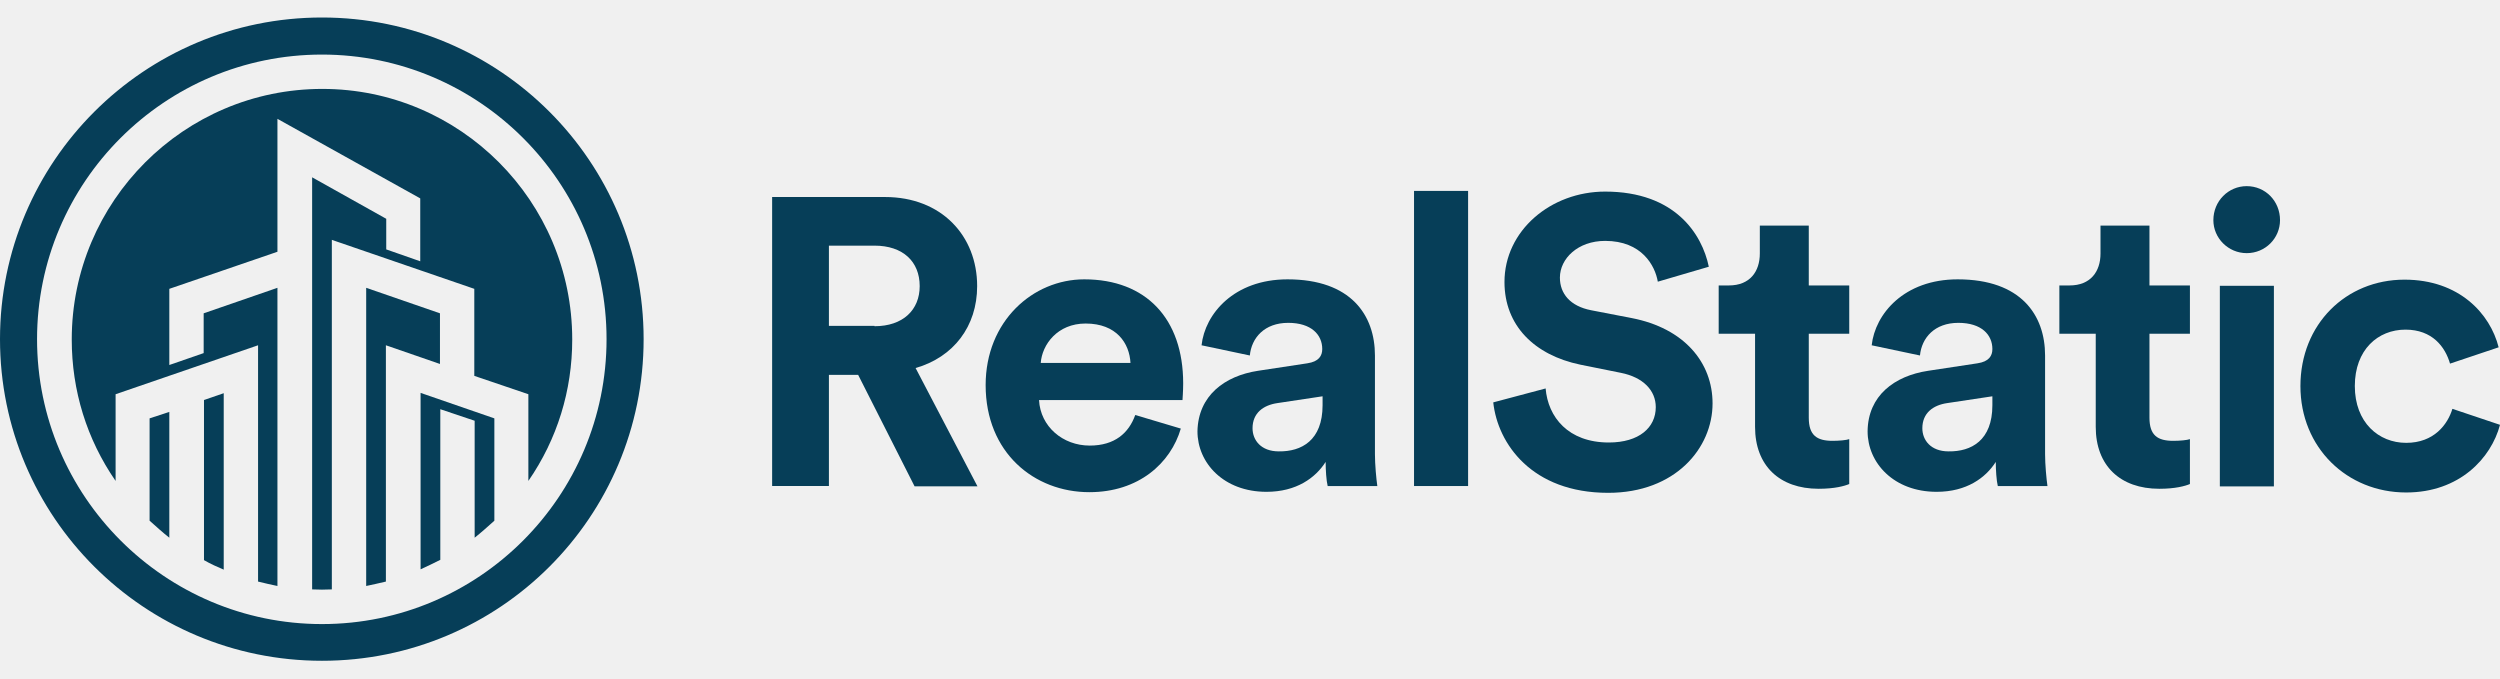
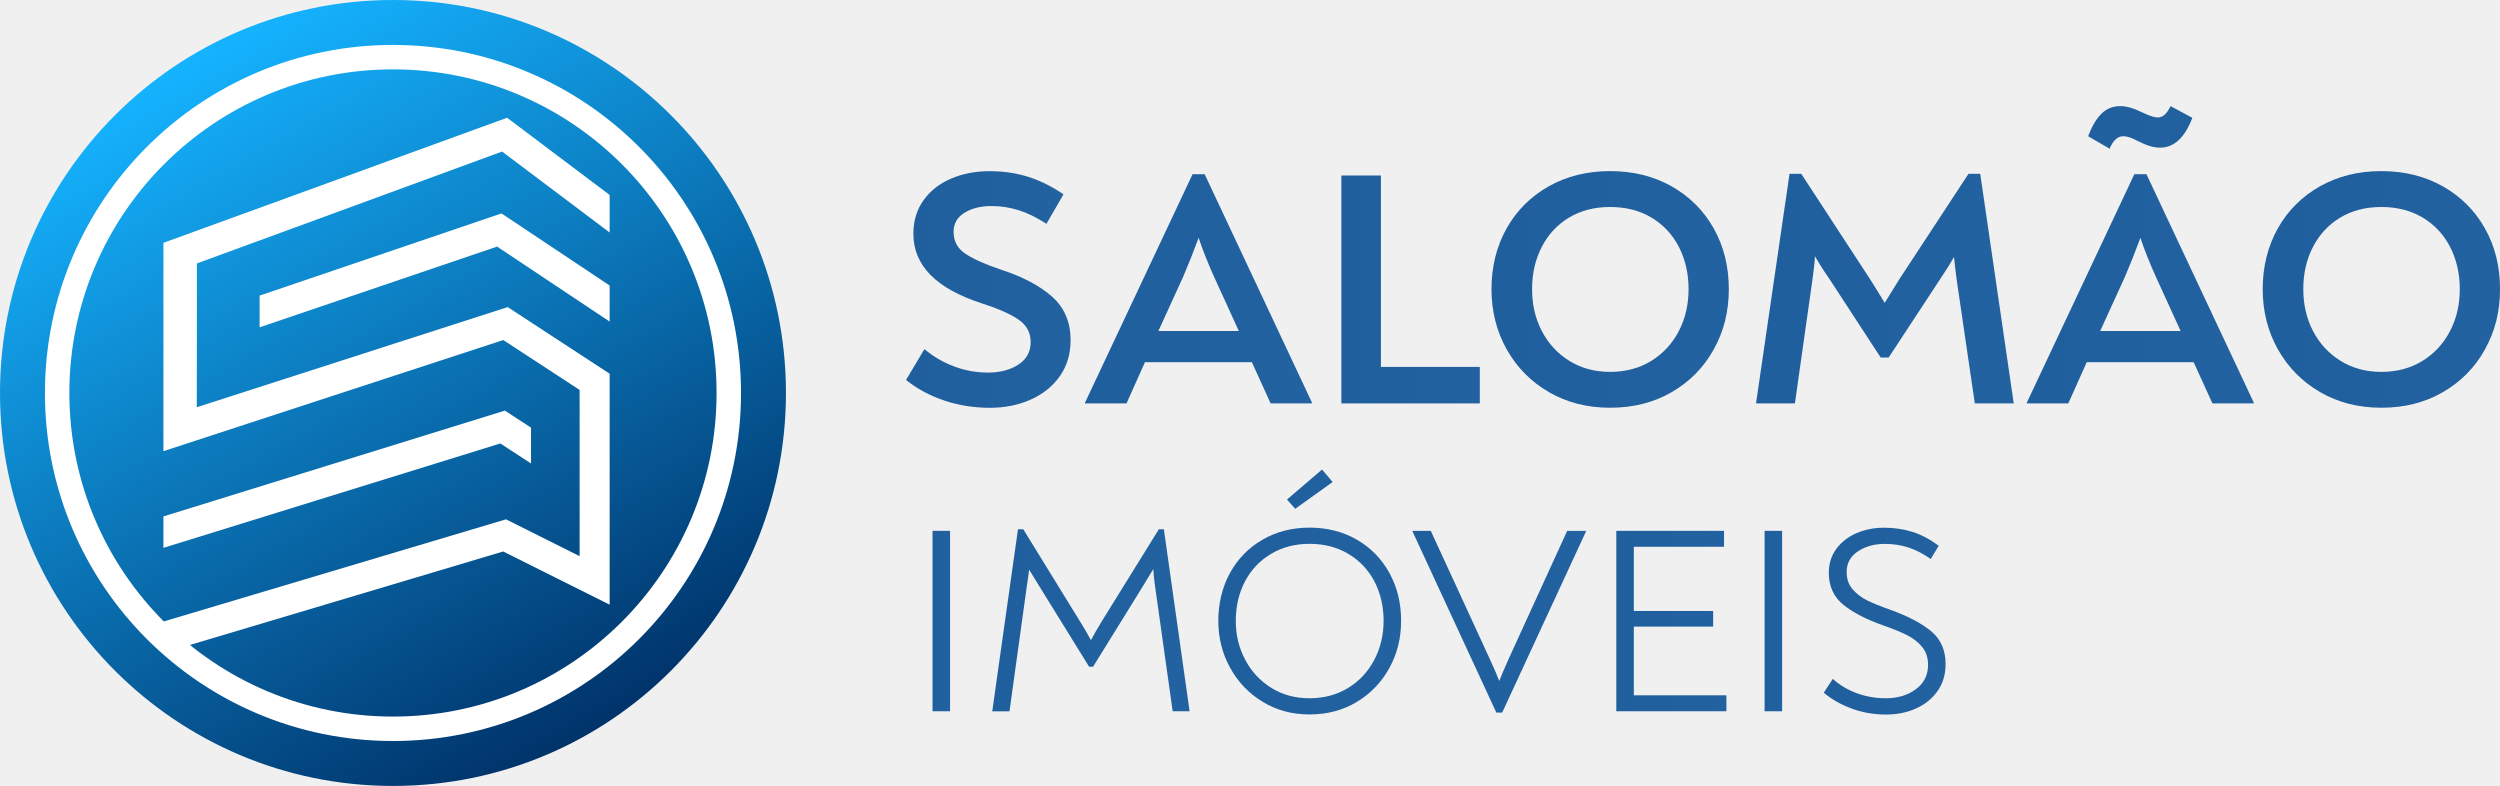
- <svg xmlns="http://www.w3.org/2000/svg" width="129" height="35" viewBox="0 0 129 35" fill="none">
-   <path d="M44.28 19.342H42.772V25.079H39.842V10.166H45.666C48.579 10.166 50.421 12.166 50.421 14.763C50.421 16.851 49.193 18.43 47.245 18.991L50.438 25.096H47.193L44.28 19.342ZM45.123 16.833C46.596 16.833 47.456 15.991 47.456 14.763C47.456 13.5 46.596 12.675 45.123 12.675H42.772V16.816H45.123V16.833Z" fill="#063E58" />
-   <path d="M60.93 22.115C60.403 23.905 58.754 25.396 56.21 25.396C53.368 25.396 50.859 23.361 50.859 19.87C50.859 16.572 53.298 14.414 55.947 14.414C59.14 14.414 61.052 16.449 61.052 19.782C61.052 20.186 61.017 20.607 61.017 20.642H53.614C53.684 22.01 54.842 22.992 56.228 22.992C57.526 22.992 58.245 22.343 58.579 21.414L60.93 22.115ZM58.333 18.729C58.28 17.712 57.614 16.694 56.017 16.694C54.561 16.694 53.772 17.782 53.702 18.729H58.333Z" fill="#063E58" />
-   <path d="M64.912 19.133L67.456 18.747C68.052 18.659 68.228 18.361 68.228 18.01C68.228 17.273 67.666 16.659 66.473 16.659C65.245 16.659 64.579 17.431 64.491 18.343L62 17.817C62.175 16.203 63.666 14.414 66.438 14.414C69.719 14.414 70.947 16.273 70.947 18.343V23.431C70.947 23.975 71.017 24.712 71.07 25.08H68.508C68.438 24.8 68.403 24.238 68.403 23.835C67.877 24.659 66.894 25.378 65.35 25.378C63.14 25.378 61.789 23.887 61.789 22.256C61.824 20.414 63.193 19.396 64.912 19.133ZM68.245 20.905V20.449L65.912 20.8C65.193 20.905 64.631 21.308 64.631 22.098C64.631 22.712 65.07 23.291 65.982 23.291C67.157 23.308 68.245 22.729 68.245 20.905Z" fill="#063E58" />
-   <path d="M72.964 25.097V9.851H75.754V25.079H72.964V25.097Z" fill="#063E58" />
-   <path d="M85.543 14.535C85.403 13.71 84.719 12.43 82.824 12.43C81.421 12.43 80.491 13.342 80.491 14.324C80.491 15.149 81.017 15.798 82.105 16.009L84.193 16.412C86.912 16.938 88.368 18.71 88.368 20.816C88.368 23.114 86.456 25.43 82.982 25.43C79.035 25.43 77.28 22.886 77.052 20.763L79.754 20.044C79.877 21.517 80.912 22.833 83.017 22.833C84.579 22.833 85.438 22.061 85.438 21.009C85.438 20.149 84.789 19.465 83.631 19.237L81.543 18.816C79.175 18.324 77.631 16.798 77.631 14.552C77.631 11.903 80.017 9.886 82.824 9.886C86.438 9.886 87.824 12.079 88.175 13.763L85.543 14.535Z" fill="#063E58" />
-   <path d="M93.333 14.729H95.421V17.221H93.333V21.554C93.333 22.466 93.754 22.747 94.561 22.747C94.895 22.747 95.281 22.712 95.421 22.659V24.975C95.175 25.08 94.667 25.221 93.842 25.221C91.824 25.221 90.561 24.028 90.561 22.028V17.221H88.684V14.729H89.21C90.298 14.729 90.807 14.01 90.807 13.08V11.642H93.333V14.729Z" fill="#063E58" />
-   <path d="M99.491 19.133L102.035 18.747C102.631 18.659 102.807 18.361 102.807 18.01C102.807 17.273 102.245 16.659 101.052 16.659C99.824 16.659 99.158 17.431 99.07 18.343L96.579 17.817C96.754 16.203 98.245 14.414 101.017 14.414C104.298 14.414 105.526 16.273 105.526 18.343V23.431C105.526 23.975 105.596 24.712 105.649 25.08H103.087C103.017 24.8 102.982 24.238 102.982 23.835C102.456 24.659 101.473 25.378 99.93 25.378C97.719 25.378 96.368 23.887 96.368 22.256C96.386 20.414 97.754 19.396 99.491 19.133ZM102.807 20.905V20.449L100.473 20.8C99.754 20.905 99.193 21.308 99.193 22.098C99.193 22.712 99.631 23.291 100.544 23.291C101.719 23.308 102.807 22.729 102.807 20.905Z" fill="#063E58" />
-   <path d="M110.912 14.729H113V17.221H110.912V21.554C110.912 22.466 111.333 22.747 112.14 22.747C112.474 22.747 112.86 22.712 113 22.659V24.975C112.754 25.08 112.246 25.221 111.421 25.221C109.404 25.221 108.14 24.028 108.14 22.028V17.221H106.263V14.729H106.789C107.877 14.729 108.386 14.01 108.386 13.08V11.642H110.912V14.729Z" fill="#063E58" />
-   <path d="M115.93 9.605C116.895 9.605 117.649 10.377 117.649 11.36C117.649 12.29 116.895 13.062 115.93 13.062C114.982 13.062 114.21 12.29 114.21 11.36C114.21 10.377 114.982 9.605 115.93 9.605ZM114.544 25.097V14.746H117.333V25.097H114.544Z" fill="#063E58" />
-   <path d="M121.509 19.921C121.509 21.798 122.737 22.851 124.158 22.851C125.596 22.851 126.298 21.903 126.544 21.096L129 21.921C128.544 23.64 126.912 25.412 124.158 25.412C121.105 25.412 118.702 23.096 118.702 19.921C118.702 16.728 121.053 14.43 124.07 14.43C126.895 14.43 128.491 16.184 128.93 17.921L126.421 18.763C126.175 17.903 125.509 17.009 124.123 17.009C122.702 17.009 121.509 18.044 121.509 19.921Z" fill="#063E58" />
-   <path d="M8.737 21.254V27.746C8.403 27.483 8.053 27.167 7.719 26.868V21.588L8.737 21.254Z" fill="#063E58" />
-   <path d="M11.544 20.289V29.394C11.211 29.253 10.86 29.096 10.526 28.903V20.64L11.544 20.289Z" fill="#063E58" />
-   <path d="M22.702 16.167V18.781L19.912 17.816V30.009C19.561 30.097 19.21 30.167 18.895 30.237V14.851L22.702 16.167Z" fill="#063E58" />
-   <path d="M25.509 21.588V26.869C25.176 27.167 24.825 27.483 24.492 27.746V21.711L22.72 21.115V28.887C22.404 29.044 22.053 29.22 21.702 29.378V20.273L25.509 21.588Z" fill="#063E58" />
-   <path d="M27.264 24.816V20.342L24.474 19.395V14.904L17.123 12.377V30.413C16.79 30.43 16.439 30.43 16.106 30.413V9.149L19.93 11.29V12.869L21.685 13.483V10.237L14.316 6.132V12.991L8.737 14.904V18.834L10.509 18.22V16.167L14.316 14.851V30.237C14 30.167 13.649 30.097 13.316 30.009V17.816L5.965 20.342V24.816C4.474 22.658 3.702 20.149 3.702 17.518C3.702 10.395 9.492 4.588 16.632 4.588C23.737 4.588 29.527 10.377 29.527 17.518C29.527 20.149 28.755 22.658 27.264 24.816Z" fill="#063E58" />
-   <path d="M16.614 0.903C7.439 0.903 0 8.342 0 17.5C0 26.675 7.439 34.096 16.614 34.096C25.79 34.096 33.211 26.675 33.211 17.5C33.211 8.342 25.79 0.903 16.614 0.903ZM16.614 32.202C8.509 32.202 1.912 25.605 1.912 17.5C1.912 9.412 8.491 2.816 16.614 2.816C24.702 2.816 31.298 9.395 31.298 17.5C31.298 25.605 24.719 32.202 16.614 32.202Z" fill="#063E58" />
+ <svg xmlns="http://www.w3.org/2000/svg" xmlns:xlink="http://www.w3.org/1999/xlink" id="Camada_2" data-name="Camada 2" viewBox="0 0 716.08 225.12">
+   <defs>
+     <linearGradient id="Gradiente_sem_nome_170" data-name="Gradiente sem nome 170" x1="56.27" y1="15.06" x2="168.85" y2="210.05" gradientUnits="userSpaceOnUse">
+       <stop offset="0" stop-color="#15b3ff" />
+       <stop offset="1" stop-color="#00336a" />
+     </linearGradient>
+     <linearGradient id="Gradiente_sem_nome_176" data-name="Gradiente sem nome 176" x1="259.51" y1="82.91" x2="306.64" y2="82.91" gradientUnits="userSpaceOnUse">
+       <stop offset="0" stop-color="#205f9d" />
+       <stop offset="1" stop-color="#2262a1" />
+     </linearGradient>
+     <linearGradient id="Gradiente_sem_nome_176-2" data-name="Gradiente sem nome 176" x1="310.77" y1="82.71" x2="375.76" y2="82.71" xlink:href="#Gradiente_sem_nome_176" />
+     <linearGradient id="Gradiente_sem_nome_176-3" data-name="Gradiente sem nome 176" x1="384.21" x2="423.86" xlink:href="#Gradiente_sem_nome_176" />
+     <linearGradient id="Gradiente_sem_nome_176-4" data-name="Gradiente sem nome 176" x1="427.22" x2="495.19" xlink:href="#Gradiente_sem_nome_176" />
+     <linearGradient id="Gradiente_sem_nome_176-5" data-name="Gradiente sem nome 176" x1="502.96" y1="82.67" x2="576.79" y2="82.67" xlink:href="#Gradiente_sem_nome_176" />
+     <linearGradient id="Gradiente_sem_nome_176-6" data-name="Gradiente sem nome 176" x1="580.53" y1="72.97" x2="645.52" y2="72.97" xlink:href="#Gradiente_sem_nome_176" />
+     <linearGradient id="Gradiente_sem_nome_176-7" data-name="Gradiente sem nome 176" x1="648.11" x2="716.08" xlink:href="#Gradiente_sem_nome_176" />
+     <linearGradient id="Gradiente_sem_nome_176-8" data-name="Gradiente sem nome 176" x1="267.11" y1="177.89" x2="272.12" y2="177.89" xlink:href="#Gradiente_sem_nome_176" />
+     <linearGradient id="Gradiente_sem_nome_176-9" data-name="Gradiente sem nome 176" x1="284.21" y1="177.66" x2="340.75" y2="177.66" xlink:href="#Gradiente_sem_nome_176" />
+     <linearGradient id="Gradiente_sem_nome_176-10" data-name="Gradiente sem nome 176" x1="348.96" y1="169.57" x2="401.32" y2="169.57" xlink:href="#Gradiente_sem_nome_176" />
+     <linearGradient id="Gradiente_sem_nome_176-11" data-name="Gradiente sem nome 176" x1="404.59" y1="178.08" x2="454.29" y2="178.08" xlink:href="#Gradiente_sem_nome_176" />
+     <linearGradient id="Gradiente_sem_nome_176-12" data-name="Gradiente sem nome 176" x1="462.96" y1="177.89" x2="494.5" y2="177.89" xlink:href="#Gradiente_sem_nome_176" />
+     <linearGradient id="Gradiente_sem_nome_176-13" data-name="Gradiente sem nome 176" x1="505.44" y1="177.89" x2="510.46" y2="177.89" xlink:href="#Gradiente_sem_nome_176" />
+     <linearGradient id="Gradiente_sem_nome_176-14" data-name="Gradiente sem nome 176" x1="522.39" y1="177.89" x2="557.27" y2="177.89" xlink:href="#Gradiente_sem_nome_176" />
+   </defs>
+   <g id="Camada_1-2" data-name="Camada 1">
+     <rect x="0" y="0" width="225.12" height="225.12" rx="112.56" ry="112.56" style="fill: url(#Gradiente_sem_nome_170); stroke-width: 0px;" />
+     <g>
+       <polygon points="174.62 81.78 143.64 61.13 74.36 84.67 74.36 93.74 74.36 93.75 142.39 70.63 174.62 92.11 174.62 81.78" style="fill: #fff; stroke-width: 0px;" />
+       <polygon points="56.37 116.64 56.41 75.45 143.82 43.41 174.62 66.6 174.62 55.84 145.25 33.73 46.81 69.55 46.81 129.23 144.15 97.4 166.02 111.69 166.02 159.3 144.93 148.75 46.81 178.03 46.81 187 144.13 157.96 174.62 173.2 174.62 107.04 145.42 87.96 56.37 116.64" style="fill: #fff; stroke-width: 0px;" />
+       <polygon points="152.1 122.49 144.62 117.61 46.81 147.92 46.81 156.92 143.31 127.02 152.1 132.76 152.1 132.76 152.1 122.49" style="fill: #fff; stroke-width: 0px;" />
+     </g>
+     <g>
+       <g>
+         <path d="M270.5,114.73c-4.13-1.38-7.79-3.34-10.99-5.9l5.28-8.83c2.5,2.11,5.31,3.76,8.45,4.94,3.14,1.19,6.4,1.78,9.79,1.78s6.35-.77,8.69-2.3c2.34-1.54,3.5-3.68,3.5-6.43s-1.2-4.93-3.6-6.53c-2.4-1.6-5.9-3.14-10.51-4.61-12.99-4.22-19.49-10.85-19.49-19.87,0-3.71.97-6.93,2.93-9.65,1.95-2.72,4.59-4.78,7.92-6.19,3.33-1.41,6.98-2.11,10.94-2.11s7.45.51,10.85,1.54c3.39,1.02,6.85,2.72,10.37,5.09l-4.9,8.45c-2.75-1.79-5.39-3.09-7.92-3.89-2.53-.8-5.14-1.2-7.82-1.2-3.07,0-5.65.64-7.73,1.92-2.08,1.28-3.12,3.11-3.12,5.47,0,2.69,1.14,4.79,3.41,6.29,2.27,1.5,5.58,2.99,9.94,4.46,6.34,2.05,11.28,4.64,14.83,7.78,3.55,3.14,5.33,7.3,5.33,12.48,0,3.97-1.02,7.41-3.07,10.32-2.05,2.91-4.83,5.15-8.35,6.72-3.52,1.57-7.46,2.35-11.81,2.35s-8.78-.69-12.91-2.06Z" style="fill: url(#Gradiente_sem_nome_176); stroke-width: 0px;" />
+         <path d="M375.76,115.26v.29h-11.81l-5.38-11.81h-30.62l-5.28,11.81h-11.9v-.19l30.82-65.47h3.46l30.72,65.38ZM338.9,79.26l-7.1,15.55h23.04l-7.1-15.55c-1.79-3.97-3.26-7.68-4.42-11.14-1.41,3.84-2.88,7.55-4.42,11.14Z" style="fill: url(#Gradiente_sem_nome_176-2); stroke-width: 0px;" />
+         <path d="M384.21,50.27h11.33v54.82h28.32v10.46h-39.65V50.27Z" style="fill: url(#Gradiente_sem_nome_176-3); stroke-width: 0px;" />
+         <path d="M443.68,112.33c-5.15-2.98-9.18-7.06-12.1-12.24-2.91-5.18-4.37-10.94-4.37-17.28s1.44-12.25,4.32-17.38c2.88-5.12,6.9-9.13,12.05-12.05,5.15-2.91,11.02-4.37,17.62-4.37s12.46,1.46,17.62,4.37c5.15,2.91,9.17,6.93,12.05,12.05,2.88,5.12,4.32,10.91,4.32,17.38s-1.44,12.1-4.32,17.28c-2.88,5.18-6.9,9.26-12.05,12.24-5.15,2.98-11.02,4.46-17.62,4.46s-12.37-1.49-17.52-4.46ZM473.01,103.35c3.39-2.11,6.01-4.96,7.87-8.54,1.86-3.58,2.78-7.58,2.78-12s-.93-8.51-2.78-12.1c-1.86-3.58-4.48-6.38-7.87-8.4-3.39-2.02-7.33-3.02-11.81-3.02s-8.4,1.01-11.76,3.02c-3.36,2.02-5.97,4.82-7.82,8.4-1.86,3.58-2.78,7.62-2.78,12.1s.93,8.42,2.78,12c1.86,3.58,4.48,6.43,7.87,8.54,3.39,2.11,7.3,3.17,11.71,3.17s8.42-1.06,11.81-3.17Z" style="fill: url(#Gradiente_sem_nome_176-4); stroke-width: 0px;" />
+         <path d="M576.79,115.55h-11.14l-5.18-35.33c-.45-3.39-.71-5.6-.77-6.62-.77,1.41-2.05,3.46-3.84,6.14l-14.88,22.66h-2.3l-14.78-22.66c-1.41-1.98-2.75-4.1-4.03-6.34-.06,1.22-.19,2.53-.38,3.94-.19,1.41-.32,2.4-.38,2.98l-4.99,35.23h-11.14l9.6-65.76h3.36l19.68,30.14c1.54,2.43,2.94,4.7,4.22,6.82,1.28-2.11,2.69-4.38,4.22-6.82l19.78-30.14h3.36l9.6,65.76Z" style="fill: url(#Gradiente_sem_nome_176-5); stroke-width: 0px;" />
+         <path d="M645.52,115.26v.29h-11.81l-5.38-11.81h-30.62l-5.28,11.81h-11.9v-.19l30.82-65.47h3.46l30.72,65.38ZM598.1,39.03c1.09-2.88,2.37-5.04,3.84-6.48,1.47-1.44,3.26-2.16,5.38-2.16,1.79,0,3.97.64,6.53,1.92,1.92.9,3.33,1.34,4.22,1.34,1.41,0,2.62-1.09,3.65-3.26l6.24,3.36c-2.18,5.7-5.25,8.54-9.22,8.54-1.73,0-3.62-.51-5.66-1.54-.19-.06-.66-.29-1.39-.67-.74-.38-1.39-.66-1.97-.82-.58-.16-1.09-.24-1.54-.24-.77,0-1.47.27-2.11.82-.64.54-1.25,1.46-1.82,2.74l-6.14-3.55ZM608.66,79.26l-7.1,15.55h23.04l-7.1-15.55c-1.79-3.97-3.26-7.68-4.42-11.14-1.41,3.84-2.88,7.55-4.42,11.14Z" style="fill: url(#Gradiente_sem_nome_176-6); stroke-width: 0px;" />
+         <path d="M664.58,112.33c-5.15-2.98-9.18-7.06-12.1-12.24-2.91-5.18-4.37-10.94-4.37-17.28s1.44-12.25,4.32-17.38c2.88-5.12,6.9-9.13,12.05-12.05,5.15-2.91,11.02-4.37,17.62-4.37s12.46,1.46,17.62,4.37c5.15,2.91,9.17,6.93,12.05,12.05,2.88,5.12,4.32,10.91,4.32,17.38s-1.44,12.1-4.32,17.28c-2.88,5.18-6.9,9.26-12.05,12.24-5.15,2.98-11.02,4.46-17.62,4.46s-12.37-1.49-17.52-4.46ZM693.91,103.35c3.39-2.11,6.01-4.96,7.87-8.54,1.86-3.58,2.78-7.58,2.78-12s-.93-8.51-2.78-12.1c-1.86-3.58-4.48-6.38-7.87-8.4-3.39-2.02-7.33-3.02-11.81-3.02s-8.4,1.01-11.76,3.02c-3.36,2.02-5.97,4.82-7.82,8.4-1.86,3.58-2.78,7.62-2.78,12.1s.93,8.42,2.78,12c1.86,3.58,4.48,6.43,7.87,8.54,3.39,2.11,7.3,3.17,11.71,3.17s8.42-1.06,11.81-3.17Z" style="fill: url(#Gradiente_sem_nome_176-7); stroke-width: 0px;" />
+       </g>
+       <g>
+         <path d="M267.11,152.05h5.02v51.68h-5.02v-51.68Z" style="fill: url(#Gradiente_sem_nome_176-8); stroke-width: 0px;" />
+         <path d="M340.75,203.73h-4.86l-5.02-35.64c-.3-2.13-.48-3.83-.53-5.09l-2.81,4.64-14.44,23.33h-1.14l-14.52-23.48-2.66-4.33c-.05.61-.28,2.25-.68,4.94l-4.94,35.64h-4.94l7.37-52.14h1.52l16.19,26.3c1.27,2.03,2.33,3.85,3.19,5.47.71-1.37,1.77-3.22,3.19-5.55l16.26-26.22h1.44l7.37,52.14Z" style="fill: url(#Gradiente_sem_nome_176-9); stroke-width: 0px;" />
+         <path d="M361.69,201.03c-3.98-2.41-7.09-5.66-9.35-9.77-2.25-4.1-3.38-8.59-3.38-13.45s1.11-9.63,3.34-13.68,5.33-7.23,9.31-9.54c3.98-2.3,8.47-3.46,13.49-3.46s9.59,1.15,13.57,3.46c3.98,2.31,7.08,5.48,9.31,9.54s3.34,8.61,3.34,13.68-1.12,9.41-3.34,13.49c-2.23,4.08-5.33,7.32-9.31,9.73-3.98,2.41-8.5,3.61-13.57,3.61s-9.44-1.2-13.41-3.61ZM386.16,197.04c3.22-1.98,5.71-4.66,7.49-8.06,1.77-3.39,2.66-7.12,2.66-11.17s-.89-7.98-2.66-11.32-4.27-5.97-7.49-7.87c-3.22-1.9-6.9-2.85-11.06-2.85s-7.76.95-10.98,2.85c-3.22,1.9-5.71,4.52-7.49,7.87-1.77,3.34-2.66,7.12-2.66,11.32s.9,7.78,2.7,11.17c1.8,3.4,4.29,6.08,7.49,8.06,3.19,1.98,6.84,2.96,10.94,2.96s7.84-.99,11.06-2.96ZM368.64,143.08l10.03-8.59,3.04,3.57-10.72,7.68-2.36-2.66Z" style="fill: url(#Gradiente_sem_nome_176-10); stroke-width: 0px;" />
+         <path d="M454.29,152.05v.15l-24.02,51.91h-1.67l-24.02-51.91v-.15h5.24l16.8,36.48c1.42,3.09,2.36,5.27,2.81,6.54.56-1.47,1.52-3.72,2.89-6.76l16.57-36.25h5.4Z" style="fill: url(#Gradiente_sem_nome_176-11); stroke-width: 0px;" />
+         <path d="M494.5,199.17v4.56h-31.54v-51.68h30.86v4.56h-25.84v18.39h22.72v4.48h-22.72v19.68h26.52Z" style="fill: url(#Gradiente_sem_nome_176-12); stroke-width: 0px;" />
+         <path d="M505.44,152.05h5.02v51.68h-5.02v-51.68Z" style="fill: url(#Gradiente_sem_nome_176-13); stroke-width: 0px;" />
+         <path d="M530.45,202.97c-3.09-1.11-5.78-2.63-8.06-4.56l2.58-3.95c1.98,1.77,4.27,3.14,6.88,4.1,2.61.96,5.38,1.44,8.32,1.44,3.39,0,6.26-.86,8.59-2.58,2.33-1.72,3.5-4.05,3.5-6.99,0-2.03-.56-3.72-1.67-5.09-1.12-1.37-2.55-2.5-4.29-3.38-1.75-.89-3.99-1.81-6.73-2.77-4.81-1.67-8.64-3.63-11.48-5.89-2.84-2.25-4.26-5.33-4.26-9.23,0-2.63.72-4.93,2.17-6.88,1.44-1.95,3.37-3.45,5.78-4.48,2.41-1.04,5.03-1.56,7.87-1.56s5.67.41,8.21,1.22c2.53.81,5.02,2.13,7.45,3.95l-2.28,3.8c-2.08-1.47-4.18-2.56-6.31-3.27-2.13-.71-4.41-1.06-6.84-1.06-2.99,0-5.56.71-7.71,2.13-2.15,1.42-3.23,3.4-3.23,5.93,0,1.98.57,3.62,1.71,4.94,1.14,1.32,2.53,2.38,4.18,3.19s3.84,1.7,6.57,2.66c5.07,1.82,8.98,3.88,11.74,6.16,2.76,2.28,4.14,5.42,4.14,9.42,0,2.94-.76,5.5-2.28,7.68-1.52,2.18-3.57,3.85-6.16,5.02s-5.47,1.75-8.66,1.75c-3.4,0-6.64-.56-9.73-1.67Z" style="fill: url(#Gradiente_sem_nome_176-14); stroke-width: 0px;" />
+       </g>
+     </g>
+     <circle cx="112.56" cy="112.56" r="96.19" style="fill: none; stroke: #fff; stroke-miterlimit: 10; stroke-width: 7px;" />
+   </g>
</svg>
